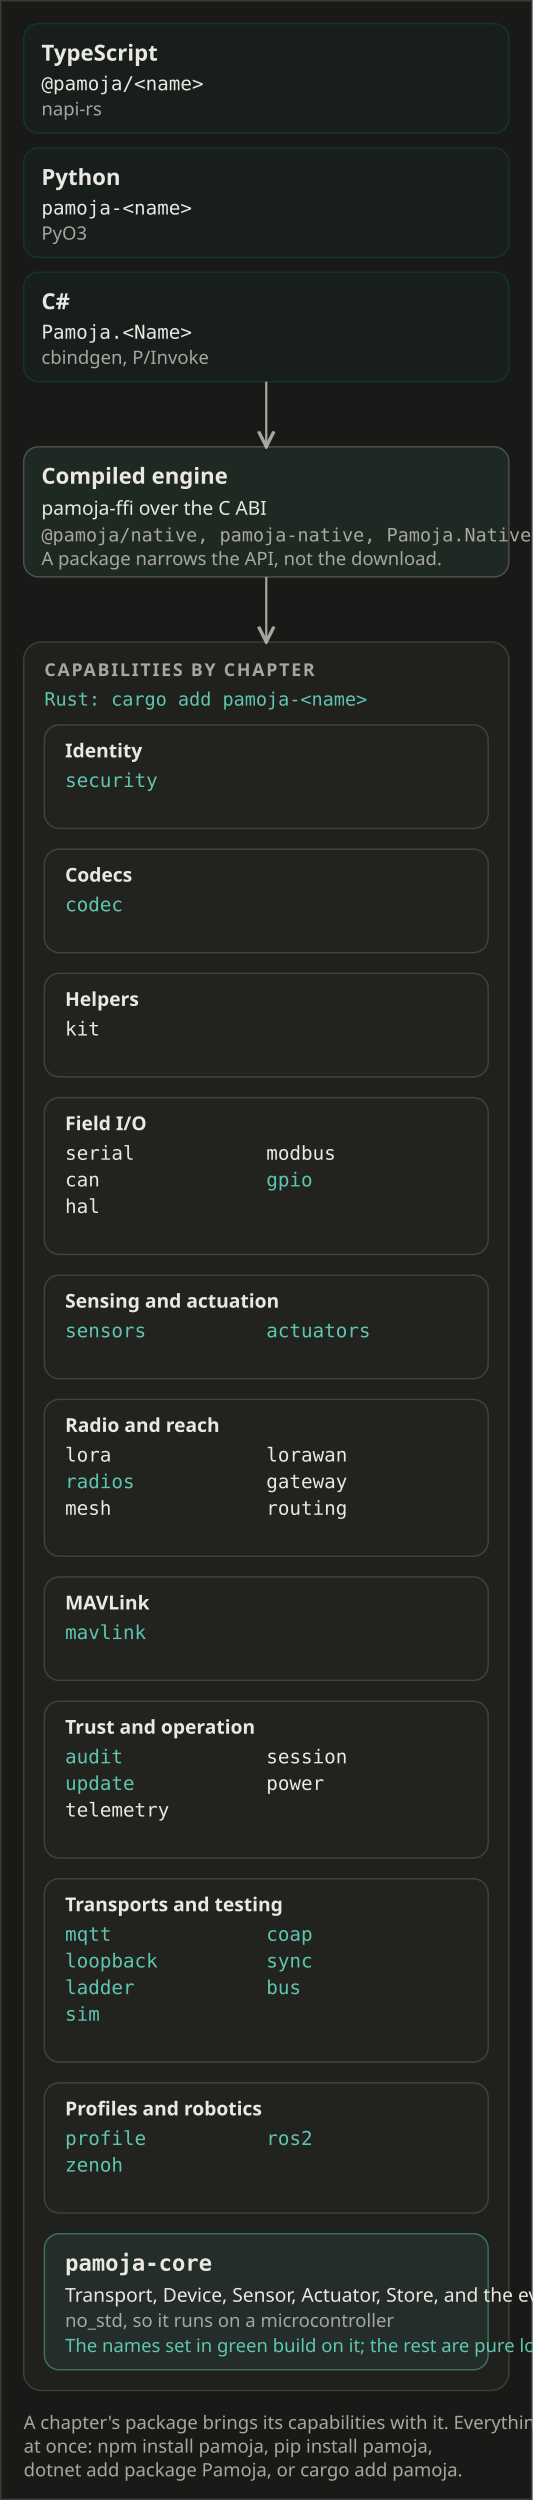
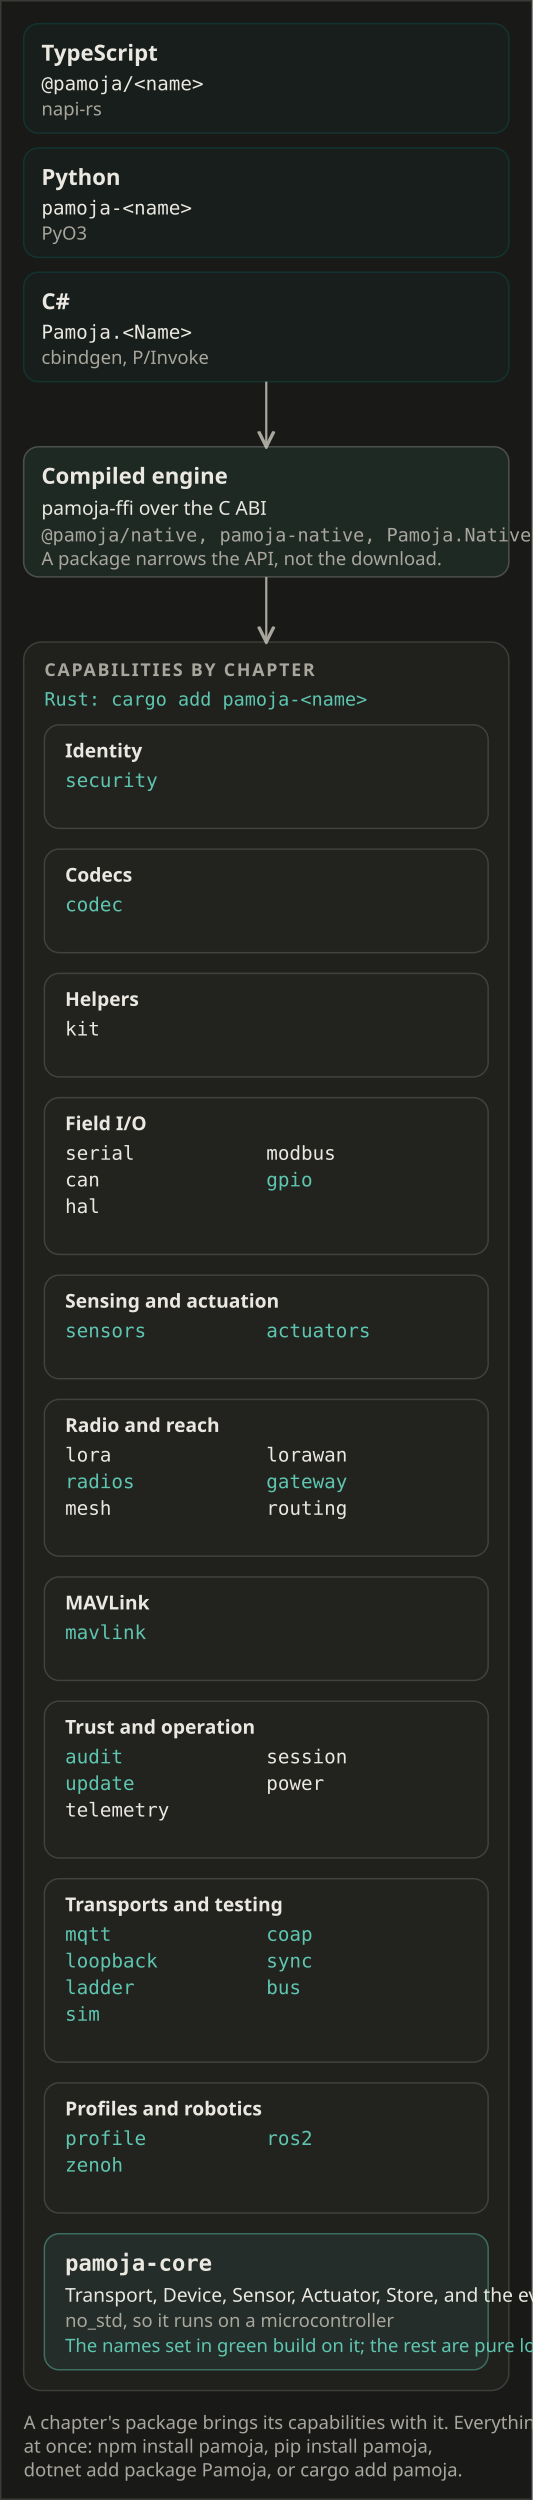
<svg xmlns="http://www.w3.org/2000/svg" width="360" height="1690" viewBox="0 0 360 1690" role="img" aria-labelledby="title">
  <defs>
    <marker id="head" viewBox="0 0 8 8" refX="7" refY="4" markerWidth="8" markerHeight="8" orient="auto">
      <path d="M0,0.5 L7,4 L0,7.5" fill="none" stroke="#a8a69d" stroke-width="1.5" />
    </marker>
  </defs>
  <rect width="360" height="1690" fill="#191a17" />
  <rect x="0.5" y="0.5" width="359" height="1689" fill="none" stroke="rgba(234, 232, 225, 0.16)" stroke-width="1" />
  <rect x="16" y="16" width="328" height="74" rx="10" fill="rgba(13, 77, 70, 0.09)" stroke="rgba(13, 77, 70, 0.5)" />
  <text x="28" y="41" font-family="Archivo, 'Segoe UI', system-ui, -apple-system, sans-serif" font-size="15" font-weight="600" fill="#eae8e1">TypeScript</text>
  <text x="28" y="61" font-family="'JetBrains Mono', Consolas, Menlo, monospace" font-size="13" font-weight="400" fill="#eae8e1">@pamoja/&lt;name&gt;</text>
  <text x="28" y="78" font-family="Archivo, 'Segoe UI', system-ui, -apple-system, sans-serif" font-size="12.5" font-weight="400" fill="#a8a69d">napi-rs</text>
  <rect x="16" y="100" width="328" height="74" rx="10" fill="rgba(13, 77, 70, 0.09)" stroke="rgba(13, 77, 70, 0.5)" />
  <text x="28" y="125" font-family="Archivo, 'Segoe UI', system-ui, -apple-system, sans-serif" font-size="15" font-weight="600" fill="#eae8e1">Python</text>
  <text x="28" y="145" font-family="'JetBrains Mono', Consolas, Menlo, monospace" font-size="13" font-weight="400" fill="#eae8e1">pamoja-&lt;name&gt;</text>
  <text x="28" y="162" font-family="Archivo, 'Segoe UI', system-ui, -apple-system, sans-serif" font-size="12.5" font-weight="400" fill="#a8a69d">PyO3</text>
  <rect x="16" y="184" width="328" height="74" rx="10" fill="rgba(13, 77, 70, 0.09)" stroke="rgba(13, 77, 70, 0.5)" />
  <text x="28" y="209" font-family="Archivo, 'Segoe UI', system-ui, -apple-system, sans-serif" font-size="15" font-weight="600" fill="#eae8e1">C#</text>
  <text x="28" y="229" font-family="'JetBrains Mono', Consolas, Menlo, monospace" font-size="13" font-weight="400" fill="#eae8e1">Pamoja.&lt;Name&gt;</text>
  <text x="28" y="246" font-family="Archivo, 'Segoe UI', system-ui, -apple-system, sans-serif" font-size="12.5" font-weight="400" fill="#a8a69d">cbindgen, P/Invoke</text>
  <line x1="180" y1="258" x2="180" y2="302" stroke="#a8a69d" stroke-width="1.5" marker-end="url(#head)" />
  <rect x="16" y="302" width="328" height="88" rx="10" fill="rgba(94, 198, 176, 0.09)" stroke="rgba(234, 232, 225, 0.24)" />
  <text x="28" y="327" font-family="Archivo, 'Segoe UI', system-ui, -apple-system, sans-serif" font-size="15" font-weight="600" fill="#eae8e1">Compiled engine</text>
  <text x="28" y="348" font-family="Archivo, 'Segoe UI', system-ui, -apple-system, sans-serif" font-size="13" font-weight="400" fill="#eae8e1">pamoja-ffi over the C ABI</text>
  <text x="28" y="366" font-family="'JetBrains Mono', Consolas, Menlo, monospace" font-size="12.5" font-weight="400" fill="#a8a69d">@pamoja/native, pamoja-native, Pamoja.Native</text>
  <text x="28" y="382" font-family="Archivo, 'Segoe UI', system-ui, -apple-system, sans-serif" font-size="12.5" font-weight="400" fill="#a8a69d">A package narrows the API, not the download.</text>
  <line x1="180" y1="390" x2="180" y2="434" stroke="#a8a69d" stroke-width="1.5" marker-end="url(#head)" />
  <rect x="16" y="434" width="328" height="1182" rx="12" fill="rgba(234, 232, 225, 0.035)" stroke="rgba(234, 232, 225, 0.16)" />
  <text x="30" y="457" font-family="Archivo, 'Segoe UI', system-ui, -apple-system, sans-serif" font-size="12" font-weight="600" fill="#a8a69d" letter-spacing="1.2">CAPABILITIES BY CHAPTER</text>
  <text x="30" y="477" font-family="'JetBrains Mono', Consolas, Menlo, monospace" font-size="12.5" font-weight="500" fill="#5ec6b0">Rust: cargo add pamoja-&lt;name&gt;</text>
  <rect x="30" y="490" width="300" height="70" rx="10" fill="#22231f" stroke="rgba(234, 232, 225, 0.16)" />
  <text x="44" y="512" font-family="Archivo, 'Segoe UI', system-ui, -apple-system, sans-serif" font-size="13" font-weight="600" fill="#eae8e1">Identity</text>
  <text x="44" y="532" font-family="'JetBrains Mono', Consolas, Menlo, monospace" font-size="13" font-weight="500" fill="#5ec6b0">security</text>
  <rect x="30" y="574" width="300" height="70" rx="10" fill="#22231f" stroke="rgba(234, 232, 225, 0.16)" />
  <text x="44" y="596" font-family="Archivo, 'Segoe UI', system-ui, -apple-system, sans-serif" font-size="13" font-weight="600" fill="#eae8e1">Codecs</text>
  <text x="44" y="616" font-family="'JetBrains Mono', Consolas, Menlo, monospace" font-size="13" font-weight="500" fill="#5ec6b0">codec</text>
  <rect x="30" y="658" width="300" height="70" rx="10" fill="#22231f" stroke="rgba(234, 232, 225, 0.16)" />
  <text x="44" y="680" font-family="Archivo, 'Segoe UI', system-ui, -apple-system, sans-serif" font-size="13" font-weight="600" fill="#eae8e1">Helpers</text>
  <text x="44" y="700" font-family="'JetBrains Mono', Consolas, Menlo, monospace" font-size="13" font-weight="500" fill="#eae8e1">kit</text>
  <rect x="30" y="742" width="300" height="106" rx="10" fill="#22231f" stroke="rgba(234, 232, 225, 0.16)" />
  <text x="44" y="764" font-family="Archivo, 'Segoe UI', system-ui, -apple-system, sans-serif" font-size="13" font-weight="600" fill="#eae8e1">Field I/O</text>
  <text x="44" y="784" font-family="'JetBrains Mono', Consolas, Menlo, monospace" font-size="13" font-weight="500" fill="#eae8e1">serial</text>
  <text x="180" y="784" font-family="'JetBrains Mono', Consolas, Menlo, monospace" font-size="13" font-weight="500" fill="#eae8e1">modbus</text>
  <text x="44" y="802" font-family="'JetBrains Mono', Consolas, Menlo, monospace" font-size="13" font-weight="500" fill="#eae8e1">can</text>
  <text x="180" y="802" font-family="'JetBrains Mono', Consolas, Menlo, monospace" font-size="13" font-weight="500" fill="#5ec6b0">gpio</text>
  <text x="44" y="820" font-family="'JetBrains Mono', Consolas, Menlo, monospace" font-size="13" font-weight="500" fill="#eae8e1">hal</text>
  <rect x="30" y="862" width="300" height="70" rx="10" fill="#22231f" stroke="rgba(234, 232, 225, 0.16)" />
  <text x="44" y="884" font-family="Archivo, 'Segoe UI', system-ui, -apple-system, sans-serif" font-size="13" font-weight="600" fill="#eae8e1">Sensing and actuation</text>
  <text x="44" y="904" font-family="'JetBrains Mono', Consolas, Menlo, monospace" font-size="13" font-weight="500" fill="#5ec6b0">sensors</text>
  <text x="180" y="904" font-family="'JetBrains Mono', Consolas, Menlo, monospace" font-size="13" font-weight="500" fill="#5ec6b0">actuators</text>
  <rect x="30" y="946" width="300" height="106" rx="10" fill="#22231f" stroke="rgba(234, 232, 225, 0.16)" />
  <text x="44" y="968" font-family="Archivo, 'Segoe UI', system-ui, -apple-system, sans-serif" font-size="13" font-weight="600" fill="#eae8e1">Radio and reach</text>
  <text x="44" y="988" font-family="'JetBrains Mono', Consolas, Menlo, monospace" font-size="13" font-weight="500" fill="#eae8e1">lora</text>
  <text x="180" y="988" font-family="'JetBrains Mono', Consolas, Menlo, monospace" font-size="13" font-weight="500" fill="#eae8e1">lorawan</text>
  <text x="44" y="1006" font-family="'JetBrains Mono', Consolas, Menlo, monospace" font-size="13" font-weight="500" fill="#5ec6b0">radios</text>
-   <text x="180" y="1006" font-family="'JetBrains Mono', Consolas, Menlo, monospace" font-size="13" font-weight="500" fill="#eae8e1">gateway</text>
+   <text x="180" y="1006" font-family="'JetBrains Mono', Consolas, Menlo, monospace" font-size="13" font-weight="500" fill="#5ec6b0">gateway</text>
  <text x="44" y="1024" font-family="'JetBrains Mono', Consolas, Menlo, monospace" font-size="13" font-weight="500" fill="#eae8e1">mesh</text>
  <text x="180" y="1024" font-family="'JetBrains Mono', Consolas, Menlo, monospace" font-size="13" font-weight="500" fill="#eae8e1">routing</text>
  <rect x="30" y="1066" width="300" height="70" rx="10" fill="#22231f" stroke="rgba(234, 232, 225, 0.16)" />
  <text x="44" y="1088" font-family="Archivo, 'Segoe UI', system-ui, -apple-system, sans-serif" font-size="13" font-weight="600" fill="#eae8e1">MAVLink</text>
  <text x="44" y="1108" font-family="'JetBrains Mono', Consolas, Menlo, monospace" font-size="13" font-weight="500" fill="#5ec6b0">mavlink</text>
  <rect x="30" y="1150" width="300" height="106" rx="10" fill="#22231f" stroke="rgba(234, 232, 225, 0.16)" />
  <text x="44" y="1172" font-family="Archivo, 'Segoe UI', system-ui, -apple-system, sans-serif" font-size="13" font-weight="600" fill="#eae8e1">Trust and operation</text>
  <text x="44" y="1192" font-family="'JetBrains Mono', Consolas, Menlo, monospace" font-size="13" font-weight="500" fill="#5ec6b0">audit</text>
  <text x="180" y="1192" font-family="'JetBrains Mono', Consolas, Menlo, monospace" font-size="13" font-weight="500" fill="#eae8e1">session</text>
  <text x="44" y="1210" font-family="'JetBrains Mono', Consolas, Menlo, monospace" font-size="13" font-weight="500" fill="#5ec6b0">update</text>
  <text x="180" y="1210" font-family="'JetBrains Mono', Consolas, Menlo, monospace" font-size="13" font-weight="500" fill="#eae8e1">power</text>
  <text x="44" y="1228" font-family="'JetBrains Mono', Consolas, Menlo, monospace" font-size="13" font-weight="500" fill="#eae8e1">telemetry</text>
  <rect x="30" y="1270" width="300" height="124" rx="10" fill="#22231f" stroke="rgba(234, 232, 225, 0.16)" />
  <text x="44" y="1292" font-family="Archivo, 'Segoe UI', system-ui, -apple-system, sans-serif" font-size="13" font-weight="600" fill="#eae8e1">Transports and testing</text>
  <text x="44" y="1312" font-family="'JetBrains Mono', Consolas, Menlo, monospace" font-size="13" font-weight="500" fill="#5ec6b0">mqtt</text>
  <text x="180" y="1312" font-family="'JetBrains Mono', Consolas, Menlo, monospace" font-size="13" font-weight="500" fill="#5ec6b0">coap</text>
  <text x="44" y="1330" font-family="'JetBrains Mono', Consolas, Menlo, monospace" font-size="13" font-weight="500" fill="#5ec6b0">loopback</text>
  <text x="180" y="1330" font-family="'JetBrains Mono', Consolas, Menlo, monospace" font-size="13" font-weight="500" fill="#5ec6b0">sync</text>
  <text x="44" y="1348" font-family="'JetBrains Mono', Consolas, Menlo, monospace" font-size="13" font-weight="500" fill="#5ec6b0">ladder</text>
  <text x="180" y="1348" font-family="'JetBrains Mono', Consolas, Menlo, monospace" font-size="13" font-weight="500" fill="#5ec6b0">bus</text>
  <text x="44" y="1366" font-family="'JetBrains Mono', Consolas, Menlo, monospace" font-size="13" font-weight="500" fill="#5ec6b0">sim</text>
  <rect x="30" y="1408" width="300" height="88" rx="10" fill="#22231f" stroke="rgba(234, 232, 225, 0.16)" />
  <text x="44" y="1430" font-family="Archivo, 'Segoe UI', system-ui, -apple-system, sans-serif" font-size="13" font-weight="600" fill="#eae8e1">Profiles and robotics</text>
  <text x="44" y="1450" font-family="'JetBrains Mono', Consolas, Menlo, monospace" font-size="13" font-weight="500" fill="#5ec6b0">profile</text>
  <text x="180" y="1450" font-family="'JetBrains Mono', Consolas, Menlo, monospace" font-size="13" font-weight="500" fill="#5ec6b0">ros2</text>
  <text x="44" y="1468" font-family="'JetBrains Mono', Consolas, Menlo, monospace" font-size="13" font-weight="500" fill="#5ec6b0">zenoh</text>
  <rect x="30" y="1510" width="300" height="92" rx="10" fill="rgba(94, 198, 176, 0.08)" stroke="rgba(94, 198, 176, 0.45)" />
  <text x="44" y="1535" font-family="'JetBrains Mono', Consolas, Menlo, monospace" font-size="15" font-weight="600" fill="#eae8e1">pamoja-core</text>
  <text x="44" y="1556" font-family="Archivo, 'Segoe UI', system-ui, -apple-system, sans-serif" font-size="13" font-weight="400" fill="#eae8e1">Transport, Device, Sensor, Actuator, Store, and the event bus</text>
  <text x="44" y="1573" font-family="Archivo, 'Segoe UI', system-ui, -apple-system, sans-serif" font-size="12.5" font-weight="400" fill="#a8a69d">no_std, so it runs on a microcontroller</text>
  <text x="44" y="1590" font-family="Archivo, 'Segoe UI', system-ui, -apple-system, sans-serif" font-size="12.5" font-weight="400" fill="#5ec6b0">The names set in green build on it; the rest are pure logic with no dependency.</text>
  <text x="16" y="1642" font-family="Archivo, 'Segoe UI', system-ui, -apple-system, sans-serif" font-size="12.5" font-weight="400" fill="#a8a69d">A chapter's package brings its capabilities with it. Everything</text>
  <text x="16" y="1658" font-family="Archivo, 'Segoe UI', system-ui, -apple-system, sans-serif" font-size="12.5" font-weight="400" fill="#a8a69d">at once: npm install pamoja, pip install pamoja,</text>
  <text x="16" y="1674" font-family="Archivo, 'Segoe UI', system-ui, -apple-system, sans-serif" font-size="12.5" font-weight="400" fill="#a8a69d">dotnet add package Pamoja, or cargo add pamoja.</text>
</svg>
